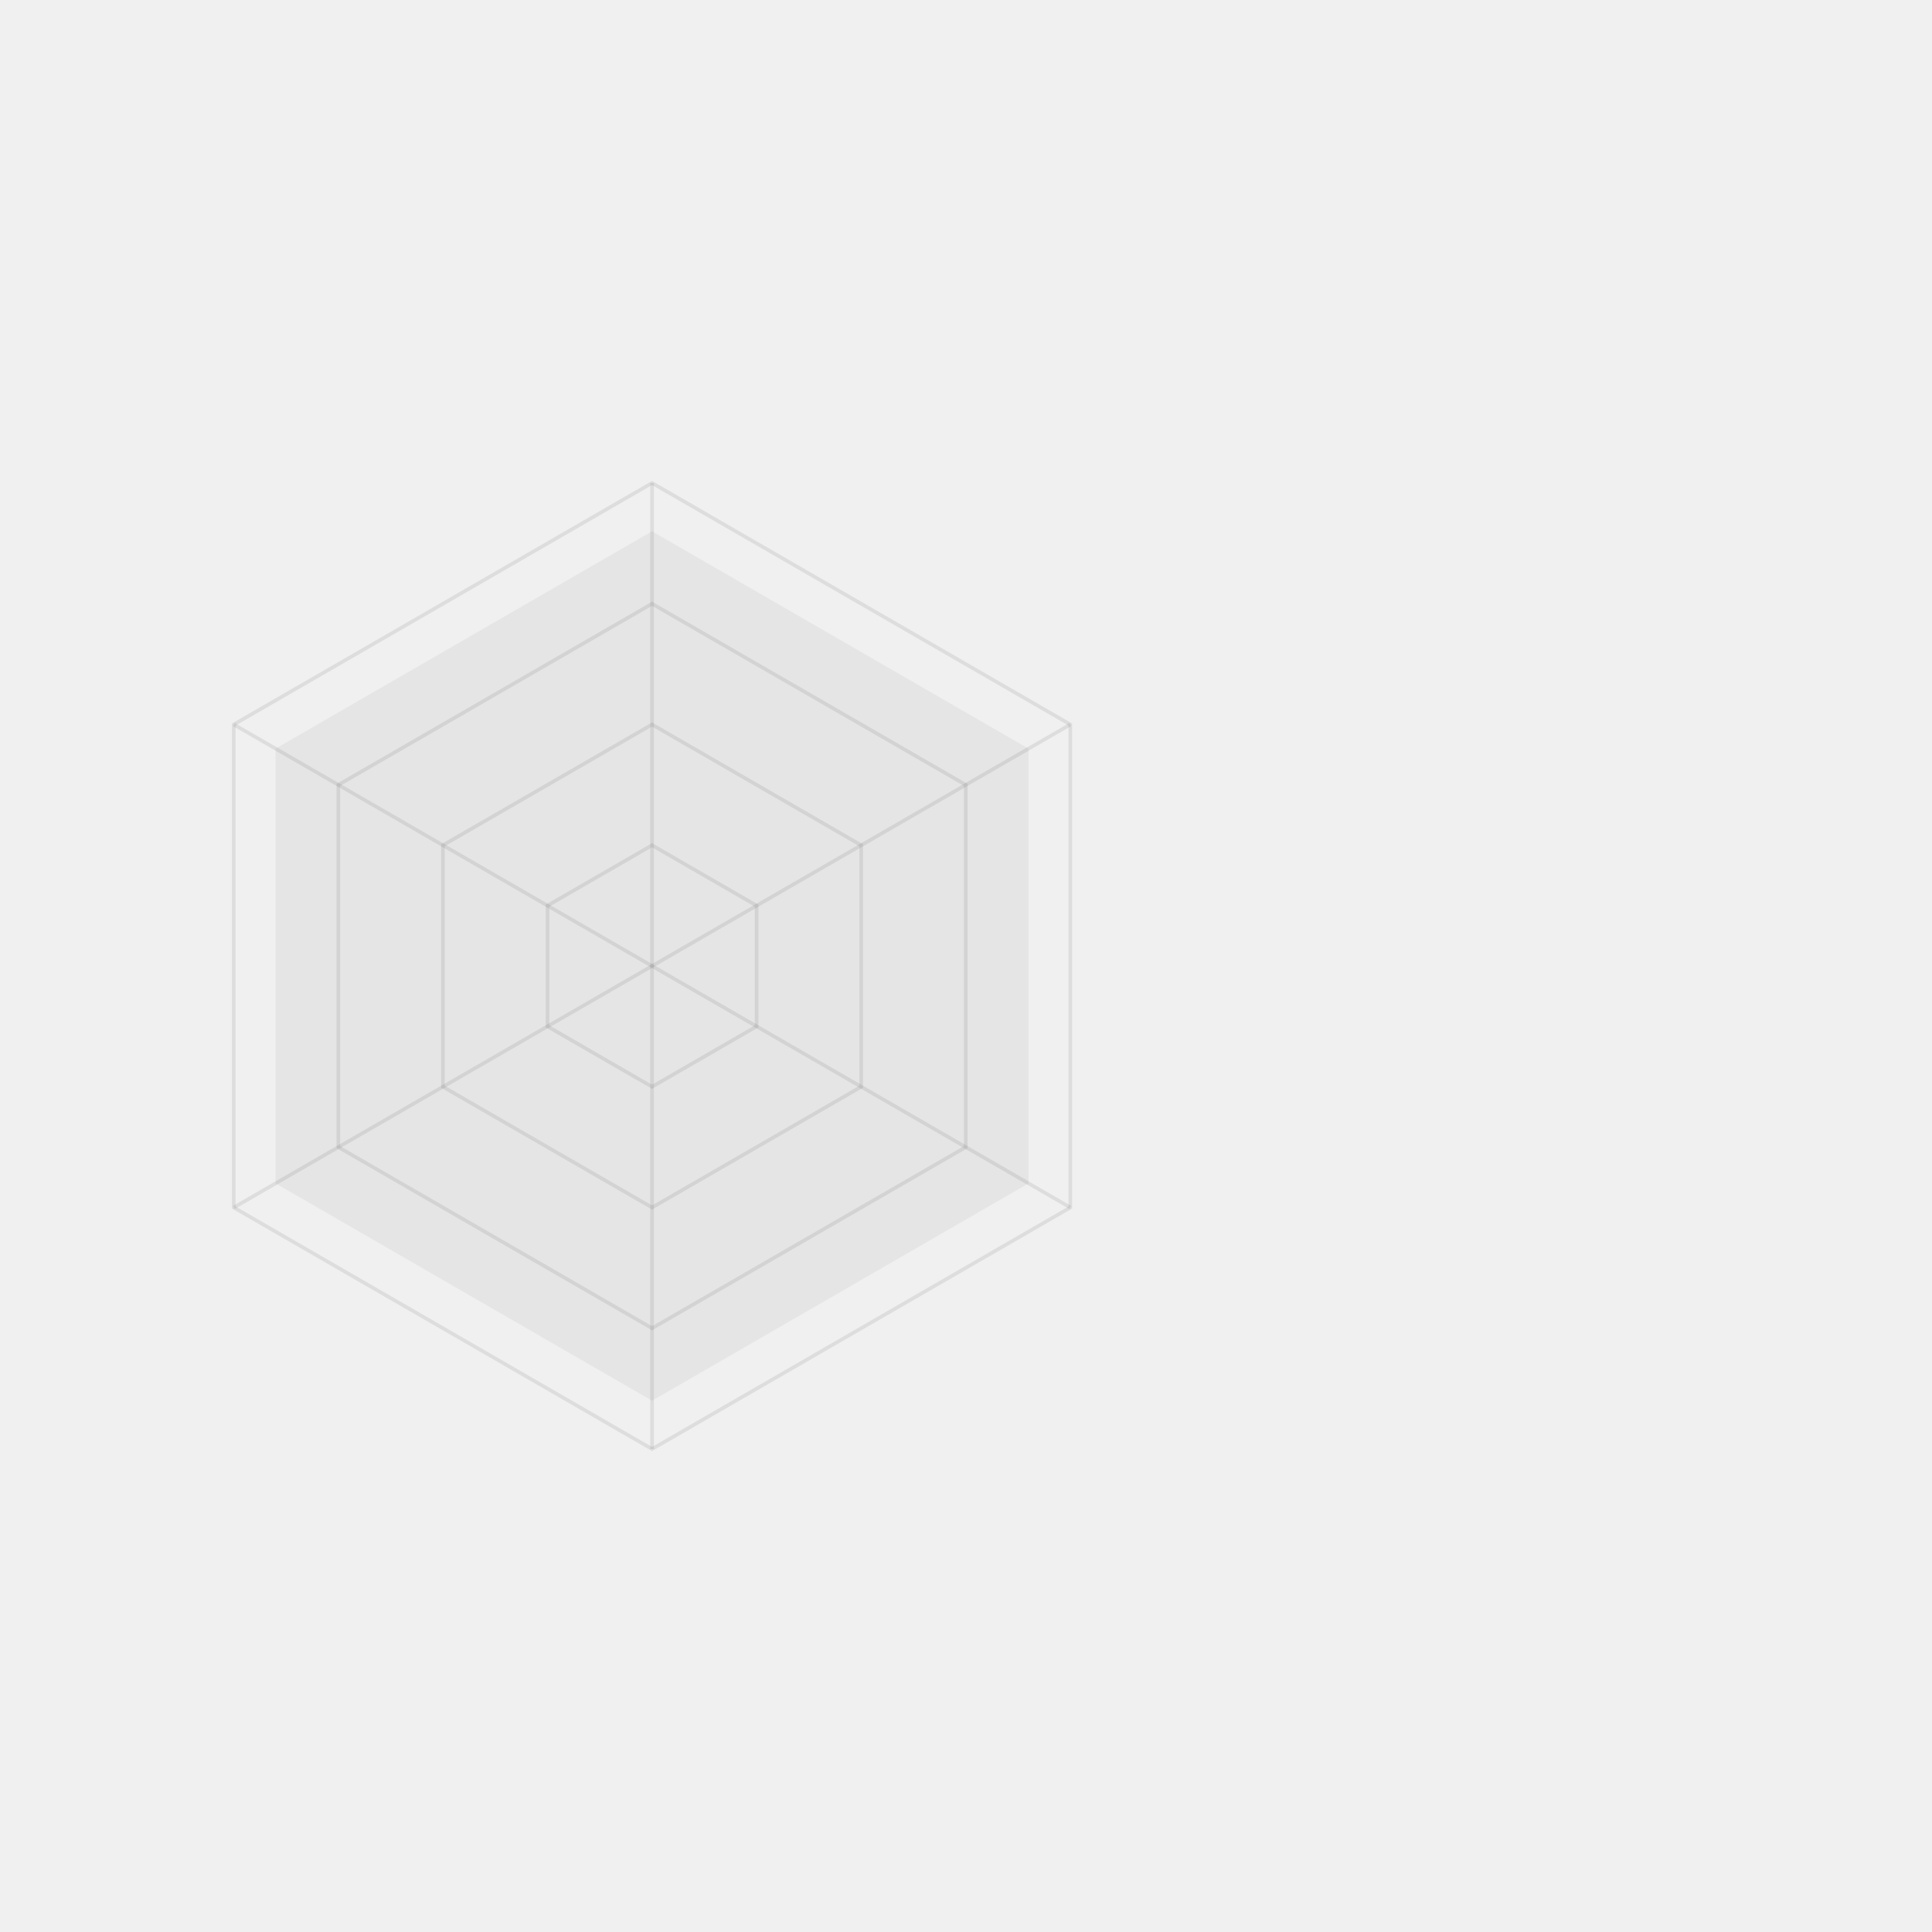
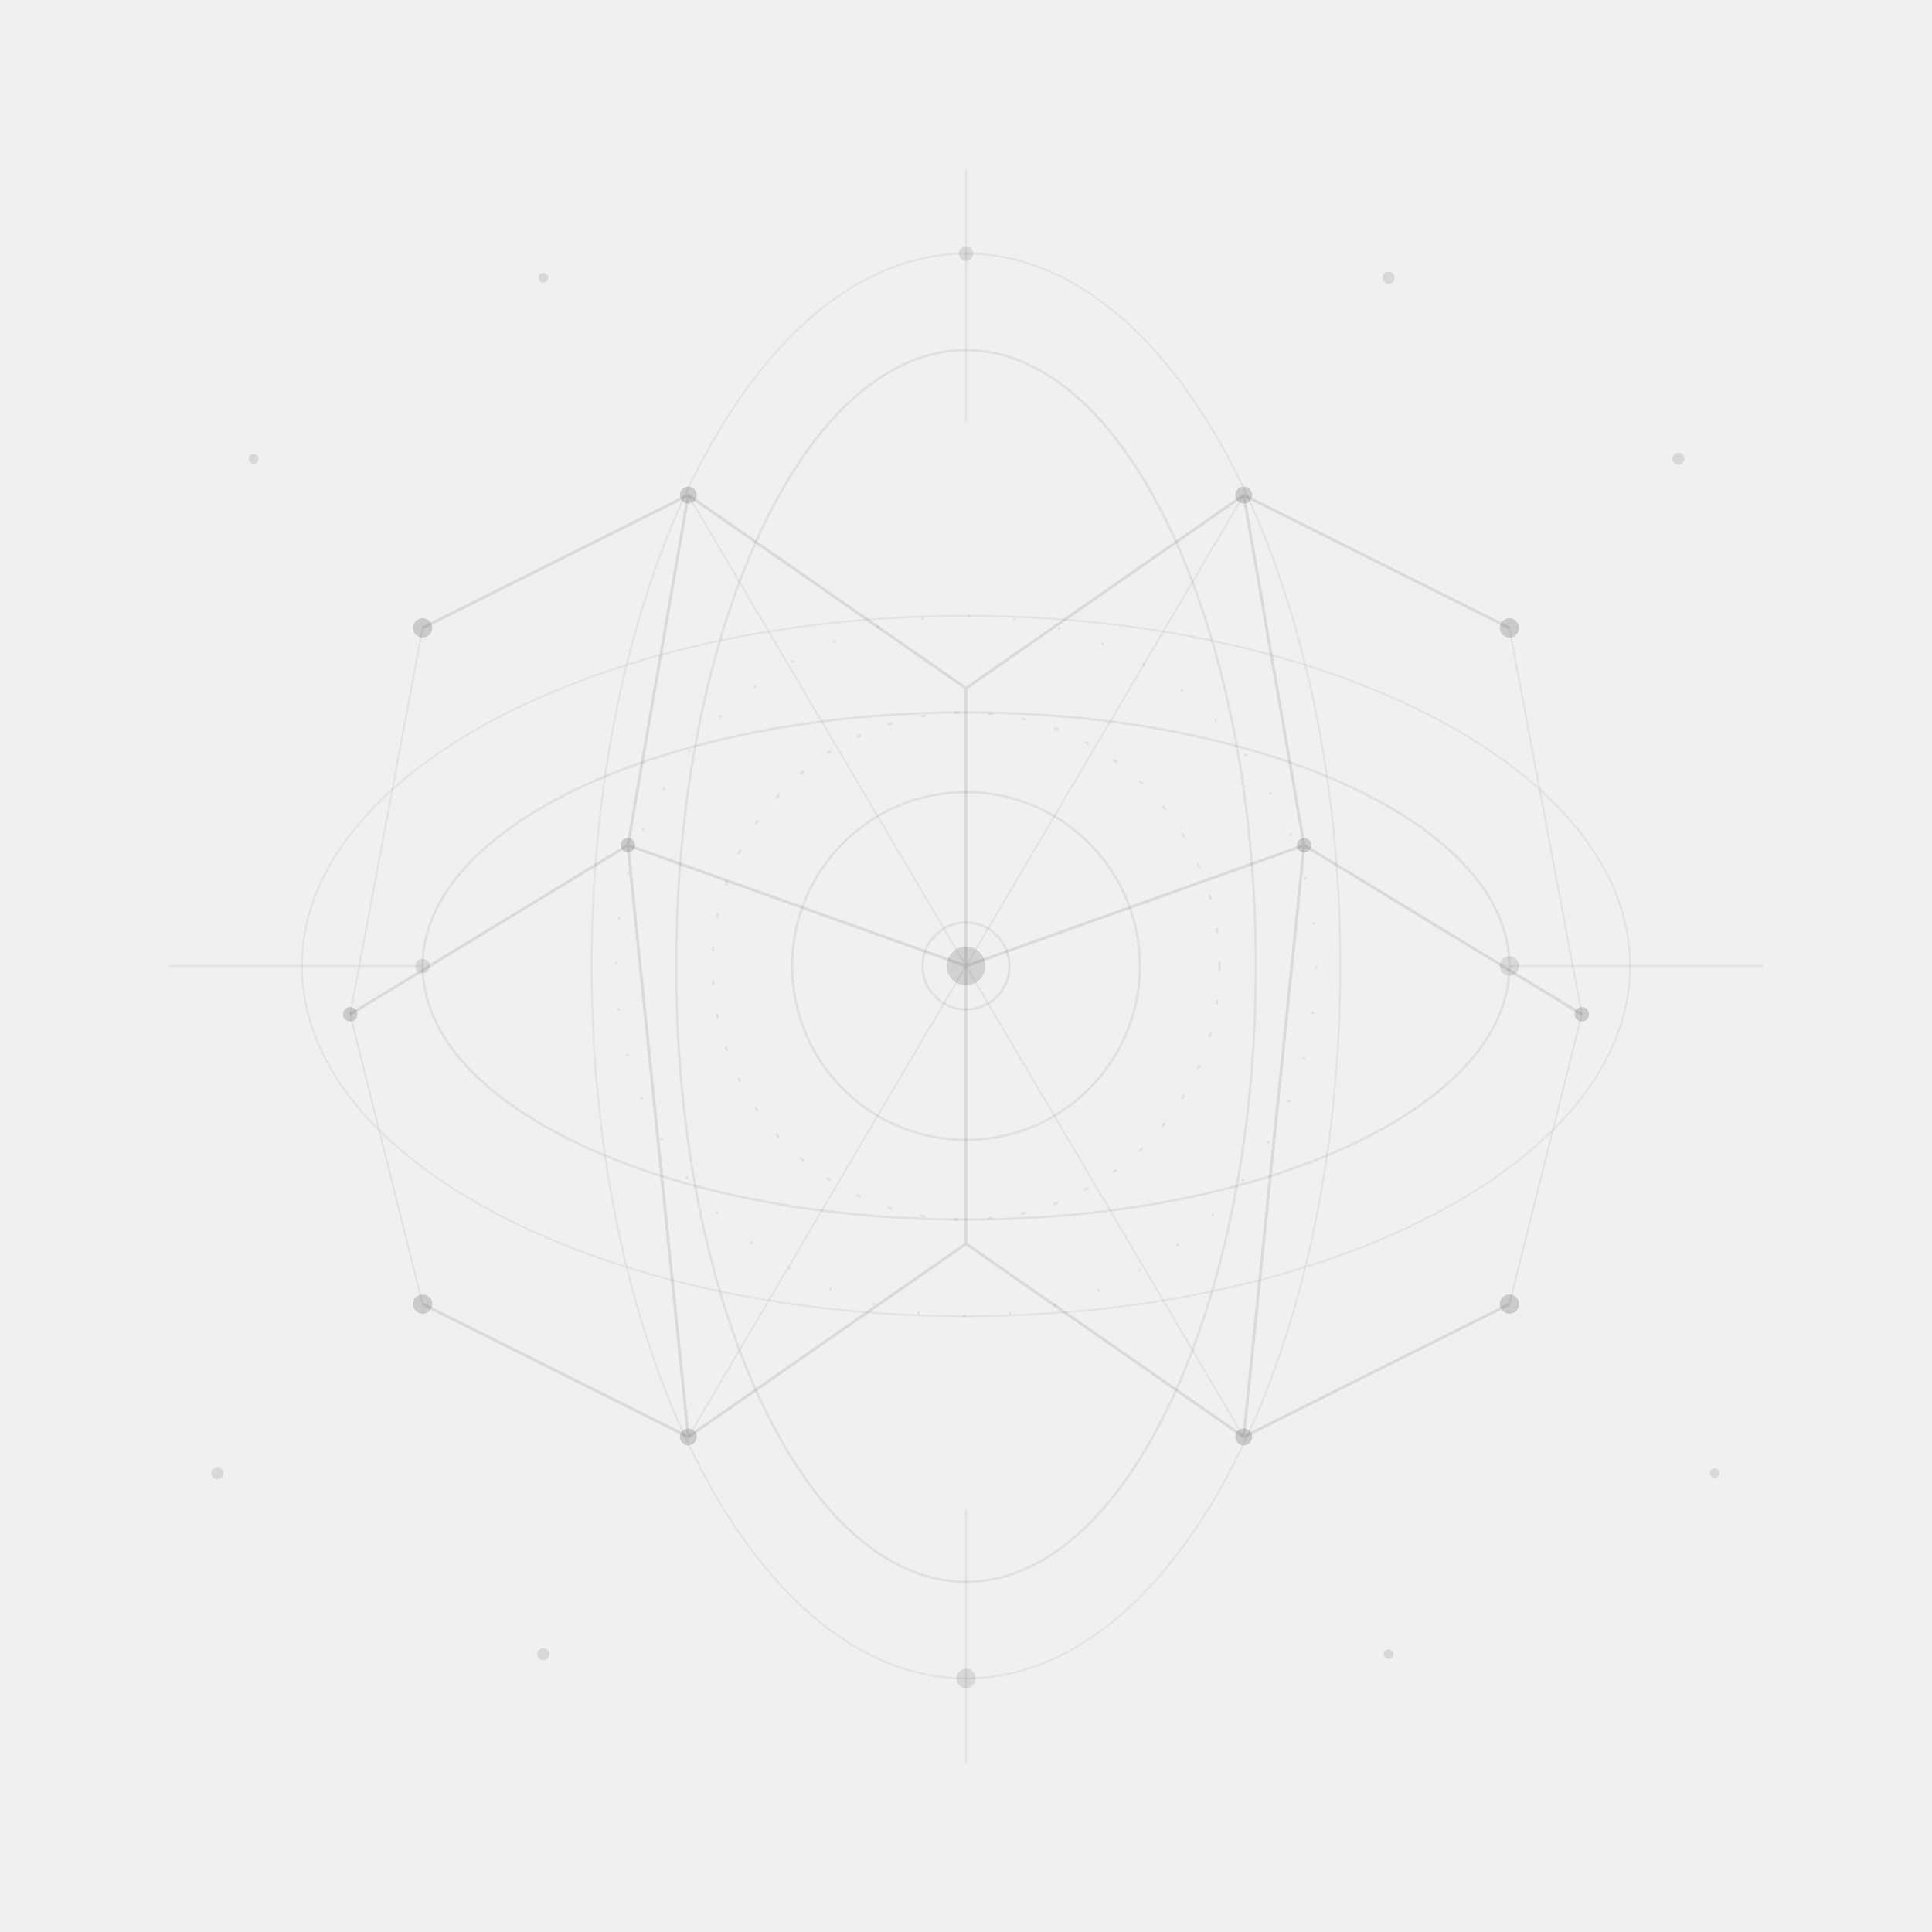
<svg xmlns="http://www.w3.org/2000/svg" width="800" height="800" viewBox="0 0 800 800">
  <style>
-     @keyframes scale {
-       0% { transform: scale(1); }
-       50% { transform: scale(1.02); }
-       100% { transform: scale(1); }
-     }
-     .radar {
-       fill: none;
-       stroke: currentColor;
-       stroke-width: 1.5;
-       opacity: 0.08;
-       animation: scale 10s ease-in-out infinite;
-     }
-     .radar-fill {
-       fill: currentColor;
-       opacity: 0.05;
-     }
-     @media (prefers-color-scheme: dark) {
-       .radar, .radar-fill { stroke: white; fill: white; }
-     }
-     @media (prefers-color-scheme: light) {
-       .radar, .radar-fill { stroke: black; fill: black; }
-     }
-   </style>
-   <g transform="translate(270, 400)">
-     <g>
-       <polygon class="radar" points="0,-200 173.2,-100 173.2,100 0,200 -173.2,100 -173.2,-100" />
-       <polygon class="radar" points="0,-150 129.9,-75 129.9,75 0,150 -129.9,75 -129.9,-75" />
-       <polygon class="radar" points="0,-100 86.6,-50 86.6,50 0,100 -86.6,50 -86.6,-50" />
-       <polygon class="radar" points="0,-50 43.3,-25 43.3,25 0,50 -43.3,25 -43.3,-25" />
+         :root {
+         color: black;
+         }
+ 
+         .line {
+         fill: none;
+         stroke: currentColor;
+         stroke-width: 1.2;
+         opacity: 0.09;
+         }
+ 
+         .fine-line {
+         fill: none;
+         stroke: currentColor;
+         stroke-width: 0.8;
+         opacity: 0.055;
+         }
+ 
+         .ring {
+         fill: none;
+         stroke: currentColor;
+         stroke-width: 1;
+         opacity: 0.07;
+         }
+ 
+         .node {
+         fill: currentColor;
+         opacity: 0.16;
+         }
+ 
+         .particle {
+         fill: currentColor;
+         opacity: 0.10;
+         }
+ 
+         .core {
+         fill: currentColor;
+         opacity: 0.13;
+         }
+ 
+         .network {
+         transform-origin: 400px 400px;
+         animation: networkFloat 18s ease-in-out infinite;
+         }
+ 
+         .orbit {
+         transform-origin: 400px 400px;
+         animation: rotate 45s linear infinite;
+         }
+ 
+         .orbit-reverse {
+         transform-origin: 400px 400px;
+         animation: rotateReverse 65s linear infinite;
+         }
+ 
+         .pulse {
+         animation: pulse 6s ease-in-out infinite;
+         }
+ 
+         @keyframes networkFloat {
+         0%,
+         100% {
+         transform: translate(0, 0) scale(1);
+         }
+ 
+         50% {
+         transform: translate(3px, -5px) scale(1.015);
+         }
+         }
+ 
+         @keyframes rotate {
+         from {
+         transform: rotate(0deg);
+         }
+ 
+         to {
+         transform: rotate(360deg);
+         }
+         }
+ 
+         @keyframes rotateReverse {
+         from {
+         transform: rotate(360deg);
+         }
+ 
+         to {
+         transform: rotate(0deg);
+         }
+         }
+ 
+         @keyframes pulse {
+         0%,
+         100% {
+         opacity: 0.08;
+         }
+ 
+         50% {
+         opacity: 0.18;
+         }
+         }
+ 
+         @media (prefers-color-scheme: dark) {
+         :root {
+         color: white;
+         }
+         }
+ 
+         @media (prefers-color-scheme: light) {
+         :root {
+         color: black;
+         }
+         }
+     </style>
+   <g class="network">
+     <g class="line">
+       <path d="M175 260 L285 205 L400 285 L515 205 L625 260" />
+       <path d="M145 420 L260 350 L400 400 L540 350 L655 420" />
+       <path d="M175 540 L285 595 L400 515 L515 595 L625 540" />
+       <path d="M285 205 L260 350 L285 595" />
+       <path d="M515 205 L540 350 L515 595" />
+       <path d="M400 285 L400 400 L400 515" />
    </g>
-     <polygon class="radar-fill" points="0,-180 155.9,-90 155.9,90 0,180 -155.9,90 -155.9,-90" />
-     <g>
-       <line class="radar" x1="0" y1="0" x2="0" y2="-200" />
-       <line class="radar" x1="0" y1="0" x2="173.2" y2="-100" />
-       <line class="radar" x1="0" y1="0" x2="173.2" y2="100" />
-       <line class="radar" x1="0" y1="0" x2="0" y2="200" />
-       <line class="radar" x1="0" y1="0" x2="-173.2" y2="100" />
-       <line class="radar" x1="0" y1="0" x2="-173.2" y2="-100" />
+     <g class="fine-line">
+       <path d="M175 260 L145 420 L175 540" />
+       <path d="M625 260 L655 420 L625 540" />
+       <path d="M285 205 L400 400 L515 205" />
+       <path d="M285 595 L400 400 L515 595" />
+     </g>
+     <g class="pulse">
+       <circle class="node" cx="175" cy="260" r="4" />
+       <circle class="node" cx="625" cy="260" r="4" />
+       <circle class="node" cx="145" cy="420" r="3" />
+       <circle class="node" cx="655" cy="420" r="3" />
+       <circle class="node" cx="175" cy="540" r="4" />
+       <circle class="node" cx="625" cy="540" r="4" />
+       <circle class="node" cx="285" cy="205" r="3.5" />
+       <circle class="node" cx="515" cy="205" r="3.5" />
+       <circle class="node" cx="285" cy="595" r="3.5" />
+       <circle class="node" cx="515" cy="595" r="3.5" />
+       <circle class="node" cx="260" cy="350" r="3" />
+       <circle class="node" cx="540" cy="350" r="3" />
    </g>
  </g>
+   <g>
+     <circle class="ring" cx="400" cy="400" r="72" />
+     <circle class="ring" cx="400" cy="400" r="105" stroke-dasharray="2 12" />
+     <circle class="ring" cx="400" cy="400" r="145" stroke-dasharray="1 18" />
+     <circle class="core pulse" cx="400" cy="400" r="8" />
+     <circle class="ring" cx="400" cy="400" r="18" />
+   </g>
+   <g class="orbit">
+     <ellipse class="ring" cx="400" cy="400" rx="225" ry="105" />
+     <ellipse class="fine-line" cx="400" cy="400" rx="275" ry="145" />
+     <circle class="particle" cx="625" cy="400" r="4" />
+     <circle class="particle" cx="175" cy="400" r="3" />
+   </g>
+   <g class="orbit-reverse">
+     <ellipse class="ring" cx="400" cy="400" rx="120" ry="255" />
+     <ellipse class="fine-line" cx="400" cy="400" rx="155" ry="295" />
+     <circle class="particle" cx="400" cy="105" r="3" />
+     <circle class="particle" cx="400" cy="695" r="4" />
+   </g>
+   <g class="particle">
+     <circle cx="105" cy="190" r="2" />
+     <circle cx="695" cy="190" r="2.5" />
+     <circle cx="90" cy="610" r="2.5" />
+     <circle cx="710" cy="610" r="2" />
+     <circle cx="225" cy="115" r="2" />
+     <circle cx="575" cy="115" r="2.5" />
+     <circle cx="225" cy="685" r="2.5" />
+     <circle cx="575" cy="685" r="2" />
+   </g>
+   <g class="fine-line">
+     <line x1="400" y1="70" x2="400" y2="175" />
+     <line x1="400" y1="625" x2="400" y2="730" />
+     <line x1="70" y1="400" x2="175" y2="400" />
+     <line x1="625" y1="400" x2="730" y2="400" />
+   </g>
</svg>
